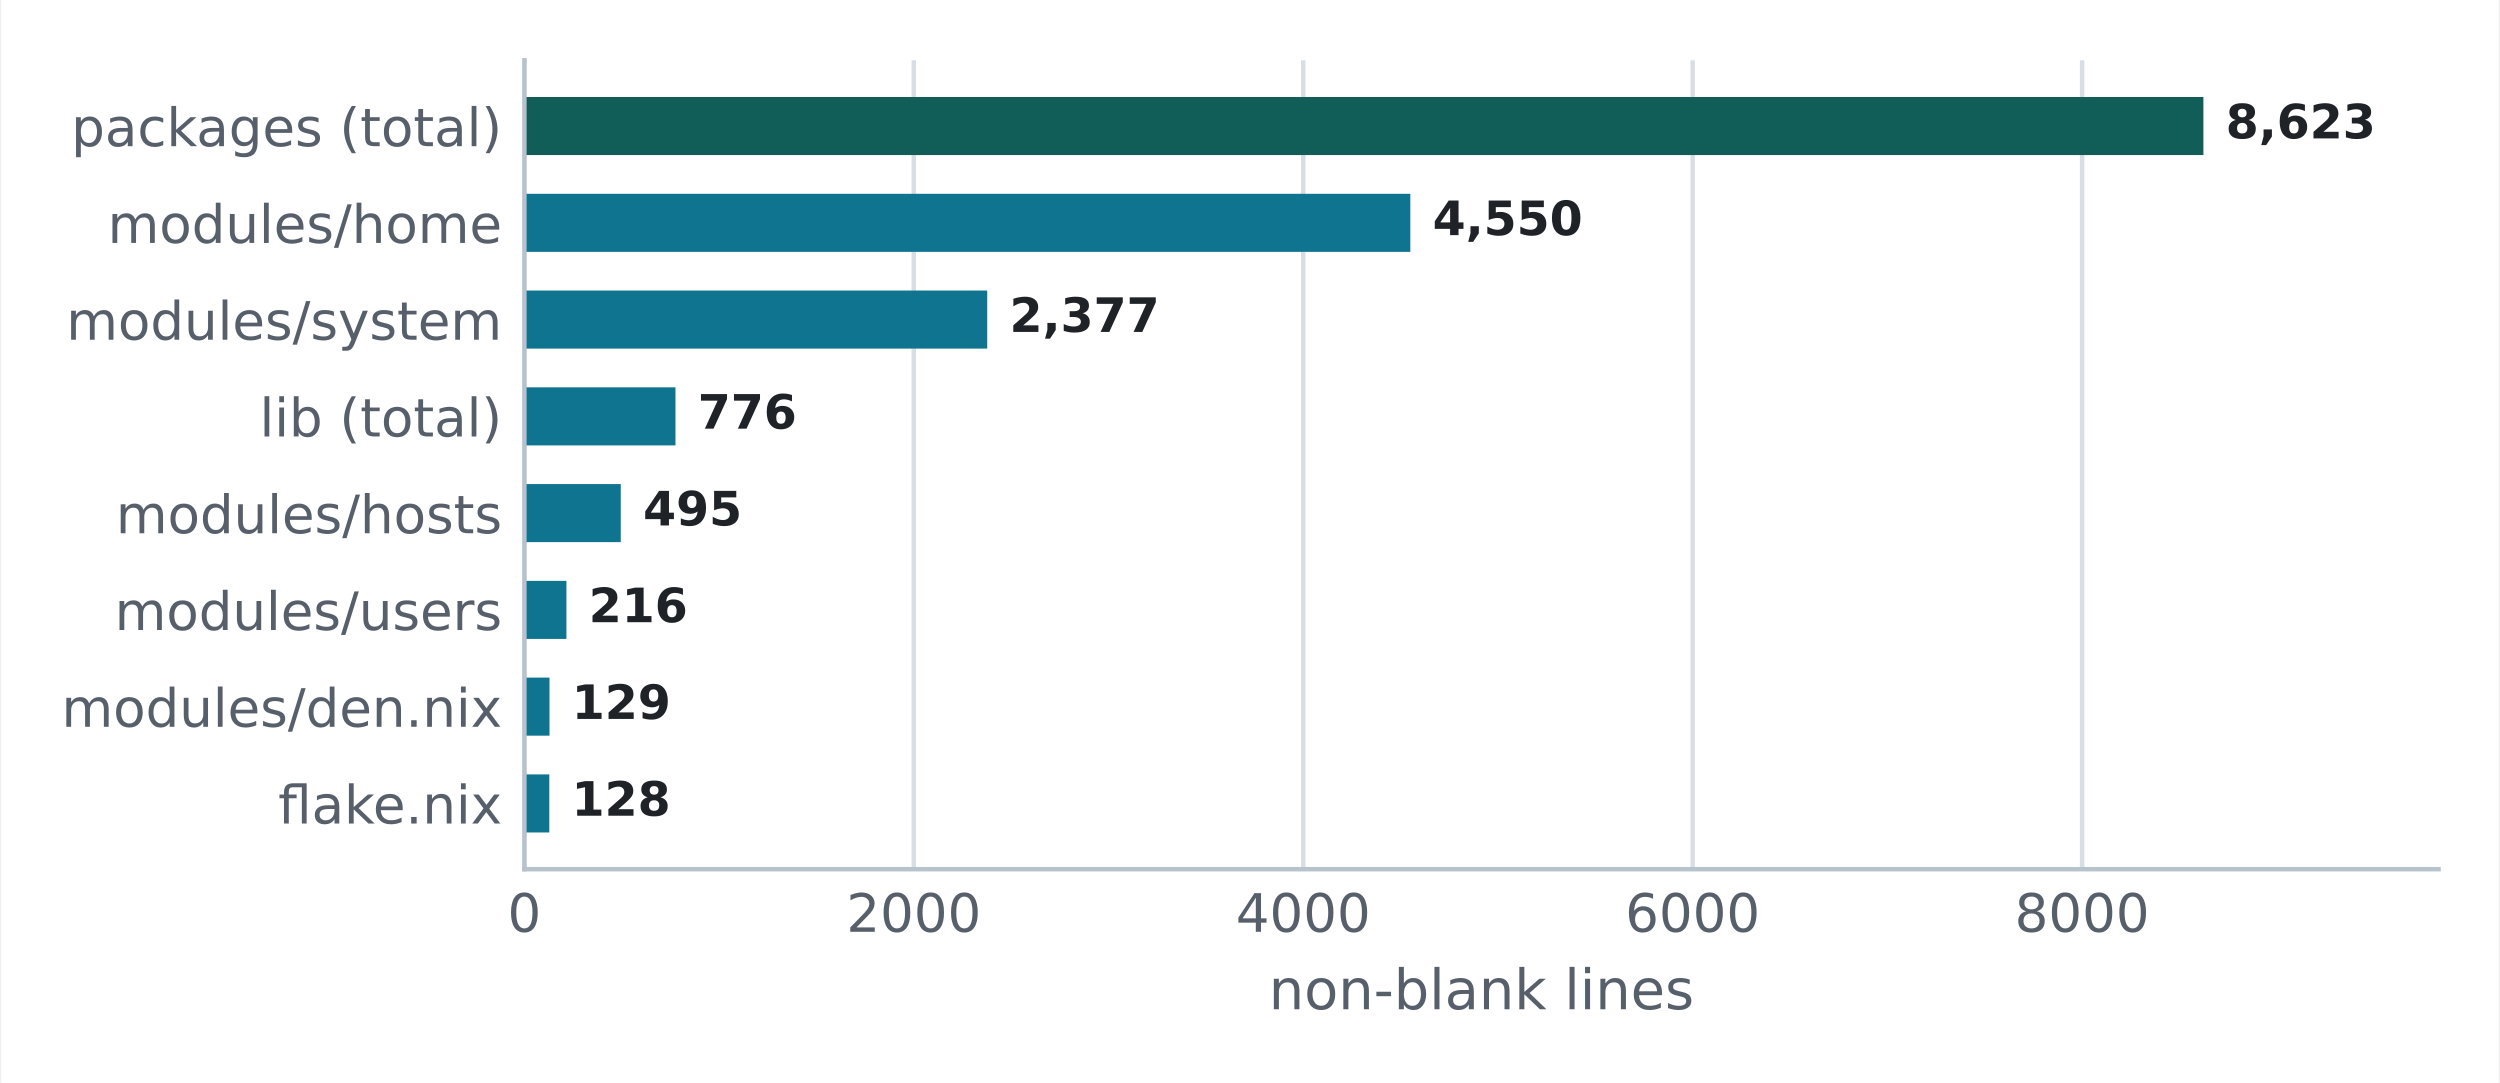
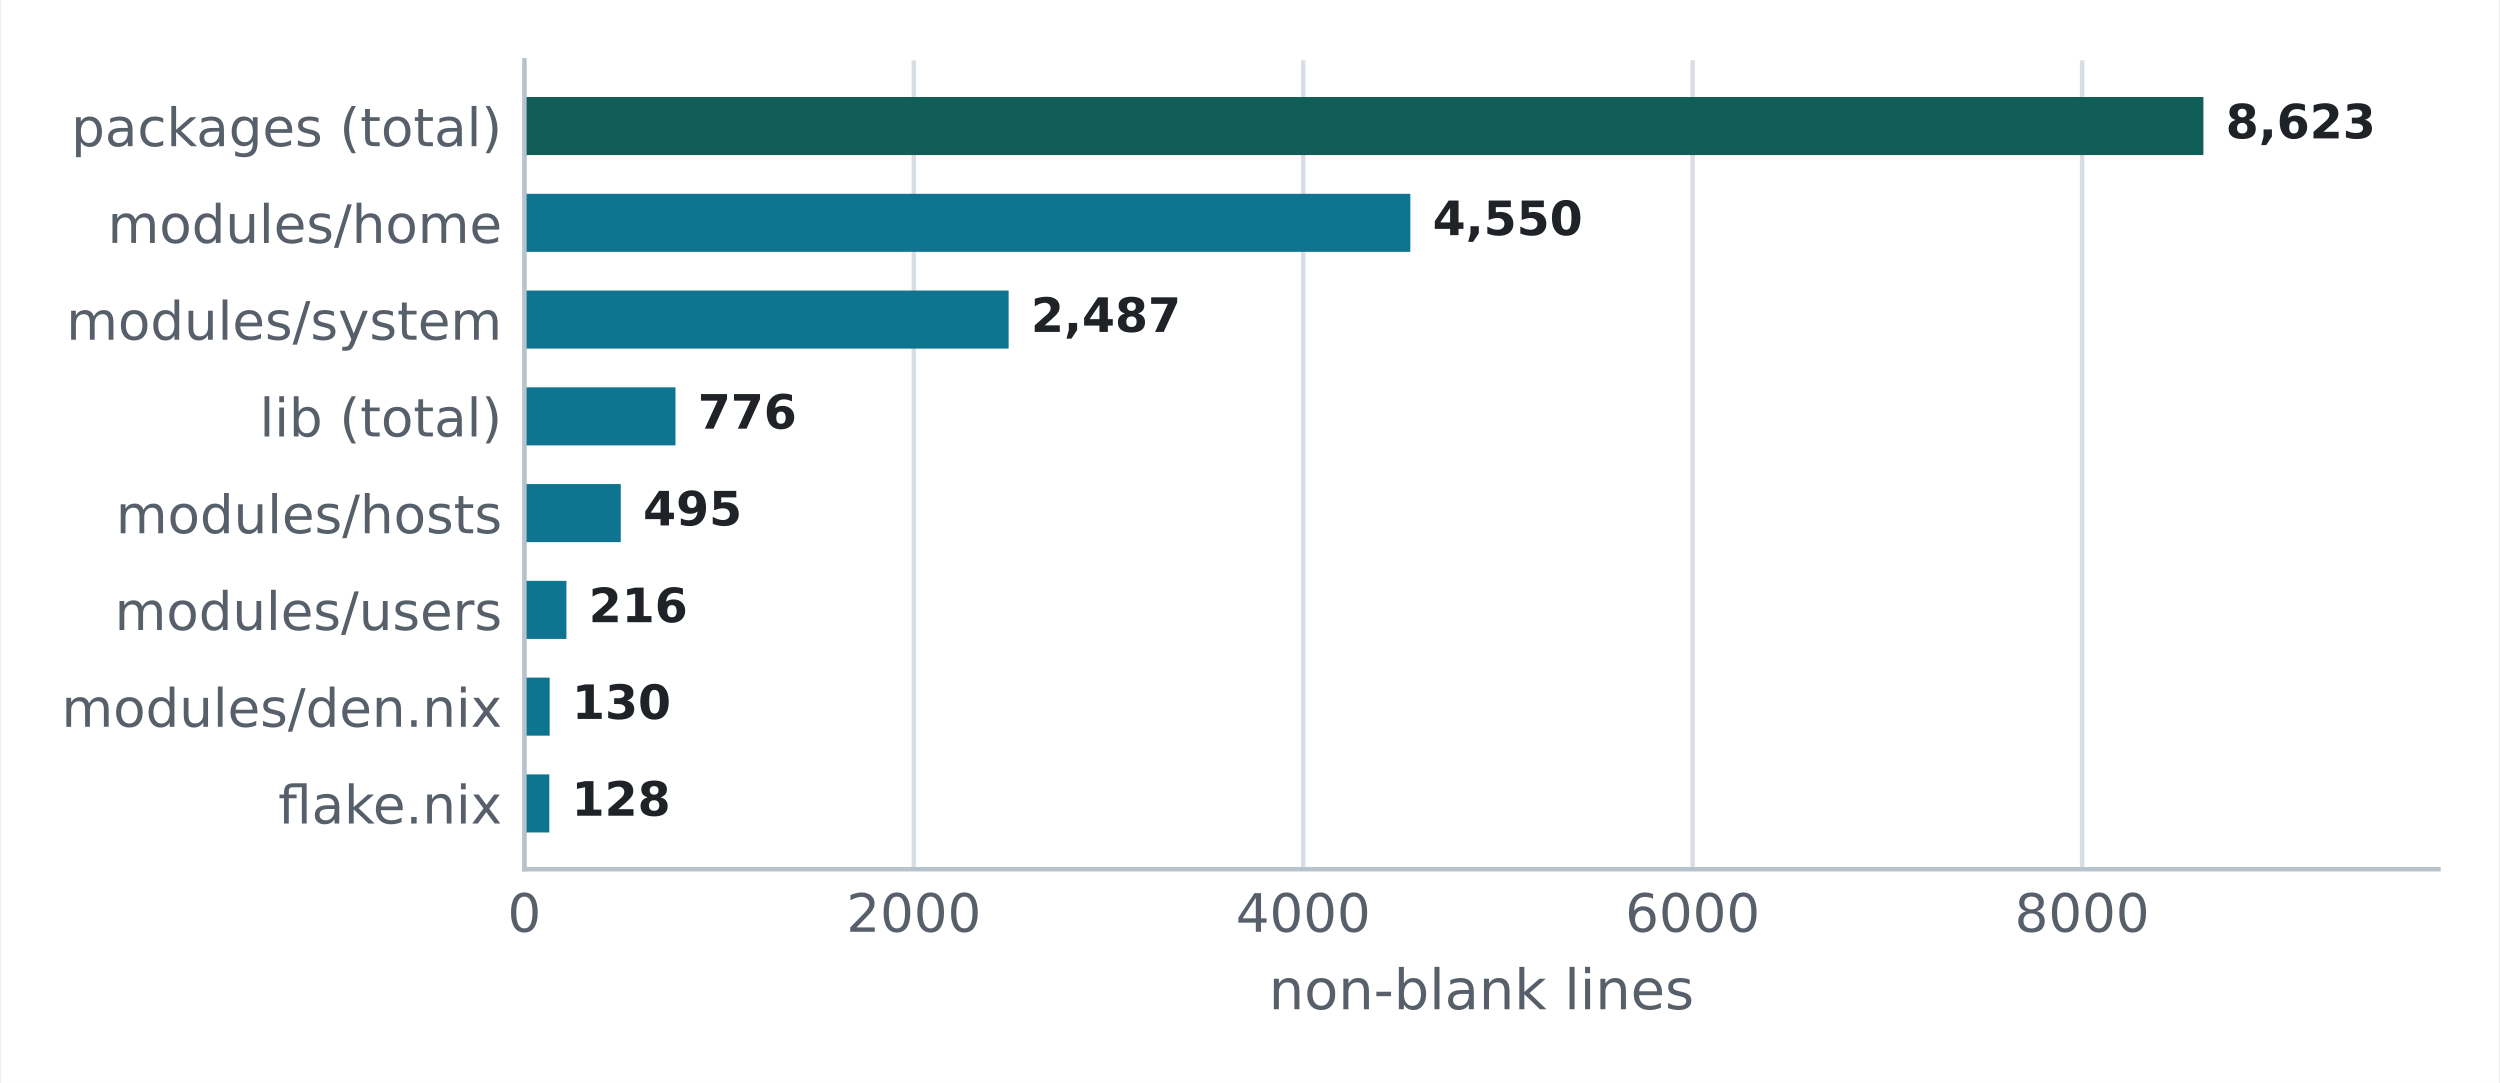
<svg xmlns="http://www.w3.org/2000/svg" xmlns:xlink="http://www.w3.org/1999/xlink" width="995" height="431" viewBox="0 0 447.591 194.078" version="1.1">
  <defs>
    <style type="text/css">*{stroke-linejoin: round; stroke-linecap: butt}</style>
  </defs>
  <g id="figure_1">
    <g id="patch_1">
      <path d="M 0 194.078  L 447.591 194.078  L 447.591 0  L 0 0  z " style="fill: #ffffff" />
    </g>
    <g id="axes_1">
      <g id="patch_2">
        <path d="M 93.751 155.778  L 436.791 155.778  L 436.791 10.8  L 93.751 10.8  z " style="fill: #ffffff" />
      </g>
      <g id="matplotlib.axis_1">
        <g id="xtick_1">
          <g id="line2d_1">
            <path d="M 93.751 155.778  L 93.751 10.8  " clip-path="url(#p4f550c6e6d)" style="fill: none; stroke: #d8dee4; stroke-width: 0.8; stroke-linecap: square" />
          </g>
          <g id="line2d_2" />
          <g id="text_1">
            <g style="fill: #57606a" transform="translate(90.72875 166.9954) scale(0.095 -0.095)">
              <defs>
                <path id="DejaVuSans-13" d="M 2034 4250  Q 1547 4250 1301 3770  Q 1056 3291 1056 2328  Q 1056 1369 1301 889  Q 1547 409 2034 409  Q 2525 409 2770 889  Q 3016 1369 3016 2328  Q 3016 3291 2770 3770  Q 2525 4250 2034 4250  z M 2034 4750  Q 2819 4750 3233 4129  Q 3647 3509 3647 2328  Q 3647 1150 3233 529  Q 2819 -91 2034 -91  Q 1250 -91 836 529  Q 422 1150 422 2328  Q 422 3509 836 4129  Q 1250 4750 2034 4750  z " transform="scale(0.015625)" />
              </defs>
              <use xlink:href="#DejaVuSans-13" />
            </g>
          </g>
        </g>
        <g id="xtick_2">
          <g id="line2d_3">
            <path d="M 163.544 155.778  L 163.544 10.8  " clip-path="url(#p4f550c6e6d)" style="fill: none; stroke: #d8dee4; stroke-width: 0.8; stroke-linecap: square" />
          </g>
          <g id="line2d_4" />
          <g id="text_2">
            <g style="fill: #57606a" transform="translate(151.4551 166.9954) scale(0.095 -0.095)">
              <defs>
                <path id="DejaVuSans-15" d="M 1228 531  L 3431 531  L 3431 0  L 469 0  L 469 531  Q 828 903 1448 1529  Q 2069 2156 2228 2338  Q 2531 2678 2651 2914  Q 2772 3150 2772 3378  Q 2772 3750 2511 3984  Q 2250 4219 1831 4219  Q 1534 4219 1204 4116  Q 875 4013 500 3803  L 500 4441  Q 881 4594 1212 4672  Q 1544 4750 1819 4750  Q 2544 4750 2975 4387  Q 3406 4025 3406 3419  Q 3406 3131 3298 2873  Q 3191 2616 2906 2266  Q 2828 2175 2409 1742  Q 1991 1309 1228 531  z " transform="scale(0.015625)" />
              </defs>
              <use xlink:href="#DejaVuSans-15" />
              <use xlink:href="#DejaVuSans-13" transform="translate(63.625 0)" />
              <use xlink:href="#DejaVuSans-13" transform="translate(127.25 0)" />
              <use xlink:href="#DejaVuSans-13" transform="translate(190.875 0)" />
            </g>
          </g>
        </g>
        <g id="xtick_3">
          <g id="line2d_5">
            <path d="M 233.337 155.778  L 233.337 10.8  " clip-path="url(#p4f550c6e6d)" style="fill: none; stroke: #d8dee4; stroke-width: 0.8; stroke-linecap: square" />
          </g>
          <g id="line2d_6" />
          <g id="text_3">
            <g style="fill: #57606a" transform="translate(221.2481 166.9954) scale(0.095 -0.095)">
              <defs>
                <path id="DejaVuSans-17" d="M 2419 4116  L 825 1625  L 2419 1625  L 2419 4116  z M 2253 4666  L 3047 4666  L 3047 1625  L 3713 1625  L 3713 1100  L 3047 1100  L 3047 0  L 2419 0  L 2419 1100  L 313 1100  L 313 1709  L 2253 4666  z " transform="scale(0.015625)" />
              </defs>
              <use xlink:href="#DejaVuSans-17" />
              <use xlink:href="#DejaVuSans-13" transform="translate(63.625 0)" />
              <use xlink:href="#DejaVuSans-13" transform="translate(127.25 0)" />
              <use xlink:href="#DejaVuSans-13" transform="translate(190.875 0)" />
            </g>
          </g>
        </g>
        <g id="xtick_4">
          <g id="line2d_7">
            <path d="M 303.13 155.778  L 303.13 10.8  " clip-path="url(#p4f550c6e6d)" style="fill: none; stroke: #d8dee4; stroke-width: 0.8; stroke-linecap: square" />
          </g>
          <g id="line2d_8" />
          <g id="text_4">
            <g style="fill: #57606a" transform="translate(291.041 166.9954) scale(0.095 -0.095)">
              <defs>
                <path id="DejaVuSans-19" d="M 2113 2584  Q 1688 2584 1439 2293  Q 1191 2003 1191 1497  Q 1191 994 1439 701  Q 1688 409 2113 409  Q 2538 409 2786 701  Q 3034 994 3034 1497  Q 3034 2003 2786 2293  Q 2538 2584 2113 2584  z M 3366 4563  L 3366 3988  Q 3128 4100 2886 4159  Q 2644 4219 2406 4219  Q 1781 4219 1451 3797  Q 1122 3375 1075 2522  Q 1259 2794 1537 2939  Q 1816 3084 2150 3084  Q 2853 3084 3261 2657  Q 3669 2231 3669 1497  Q 3669 778 3244 343  Q 2819 -91 2113 -91  Q 1303 -91 875 529  Q 447 1150 447 2328  Q 447 3434 972 4092  Q 1497 4750 2381 4750  Q 2619 4750 2861 4703  Q 3103 4656 3366 4563  z " transform="scale(0.015625)" />
              </defs>
              <use xlink:href="#DejaVuSans-19" />
              <use xlink:href="#DejaVuSans-13" transform="translate(63.625 0)" />
              <use xlink:href="#DejaVuSans-13" transform="translate(127.25 0)" />
              <use xlink:href="#DejaVuSans-13" transform="translate(190.875 0)" />
            </g>
          </g>
        </g>
        <g id="xtick_5">
          <g id="line2d_9">
            <path d="M 372.923 155.778  L 372.923 10.8  " clip-path="url(#p4f550c6e6d)" style="fill: none; stroke: #d8dee4; stroke-width: 0.8; stroke-linecap: square" />
          </g>
          <g id="line2d_10" />
          <g id="text_5">
            <g style="fill: #57606a" transform="translate(360.834 166.9954) scale(0.095 -0.095)">
              <defs>
                <path id="DejaVuSans-1b" d="M 2034 2216  Q 1584 2216 1326 1975  Q 1069 1734 1069 1313  Q 1069 891 1326 650  Q 1584 409 2034 409  Q 2484 409 2743 651  Q 3003 894 3003 1313  Q 3003 1734 2745 1975  Q 2488 2216 2034 2216  z M 1403 2484  Q 997 2584 770 2862  Q 544 3141 544 3541  Q 544 4100 942 4425  Q 1341 4750 2034 4750  Q 2731 4750 3128 4425  Q 3525 4100 3525 3541  Q 3525 3141 3298 2862  Q 3072 2584 2669 2484  Q 3125 2378 3379 2068  Q 3634 1759 3634 1313  Q 3634 634 3220 271  Q 2806 -91 2034 -91  Q 1263 -91 848 271  Q 434 634 434 1313  Q 434 1759 690 2068  Q 947 2378 1403 2484  z M 1172 3481  Q 1172 3119 1398 2916  Q 1625 2713 2034 2713  Q 2441 2713 2670 2916  Q 2900 3119 2900 3481  Q 2900 3844 2670 4047  Q 2441 4250 2034 4250  Q 1625 4250 1398 4047  Q 1172 3844 1172 3481  z " transform="scale(0.015625)" />
              </defs>
              <use xlink:href="#DejaVuSans-1b" />
              <use xlink:href="#DejaVuSans-13" transform="translate(63.625 0)" />
              <use xlink:href="#DejaVuSans-13" transform="translate(127.25 0)" />
              <use xlink:href="#DejaVuSans-13" transform="translate(190.875 0)" />
            </g>
          </g>
        </g>
        <g id="text_6">
          <g style="fill: #57606a" transform="translate(227.1616 180.8761) scale(0.1 -0.1)">
            <defs>
              <path id="DejaVuSans-51" d="M 3513 2113  L 3513 0  L 2938 0  L 2938 2094  Q 2938 2591 2744 2837  Q 2550 3084 2163 3084  Q 1697 3084 1428 2787  Q 1159 2491 1159 1978  L 1159 0  L 581 0  L 581 3500  L 1159 3500  L 1159 2956  Q 1366 3272 1645 3428  Q 1925 3584 2291 3584  Q 2894 3584 3203 3211  Q 3513 2838 3513 2113  z " transform="scale(0.015625)" />
              <path id="DejaVuSans-52" d="M 1959 3097  Q 1497 3097 1228 2736  Q 959 2375 959 1747  Q 959 1119 1226 758  Q 1494 397 1959 397  Q 2419 397 2687 759  Q 2956 1122 2956 1747  Q 2956 2369 2687 2733  Q 2419 3097 1959 3097  z M 1959 3584  Q 2709 3584 3137 3096  Q 3566 2609 3566 1747  Q 3566 888 3137 398  Q 2709 -91 1959 -91  Q 1206 -91 779 398  Q 353 888 353 1747  Q 353 2609 779 3096  Q 1206 3584 1959 3584  z " transform="scale(0.015625)" />
              <path id="DejaVuSans-10" d="M 313 2009  L 1997 2009  L 1997 1497  L 313 1497  L 313 2009  z " transform="scale(0.015625)" />
              <path id="DejaVuSans-45" d="M 3116 1747  Q 3116 2381 2855 2742  Q 2594 3103 2138 3103  Q 1681 3103 1420 2742  Q 1159 2381 1159 1747  Q 1159 1113 1420 752  Q 1681 391 2138 391  Q 2594 391 2855 752  Q 3116 1113 3116 1747  z M 1159 2969  Q 1341 3281 1617 3432  Q 1894 3584 2278 3584  Q 2916 3584 3314 3078  Q 3713 2572 3713 1747  Q 3713 922 3314 415  Q 2916 -91 2278 -91  Q 1894 -91 1617 61  Q 1341 213 1159 525  L 1159 0  L 581 0  L 581 4863  L 1159 4863  L 1159 2969  z " transform="scale(0.015625)" />
              <path id="DejaVuSans-4f" d="M 603 4863  L 1178 4863  L 1178 0  L 603 0  L 603 4863  z " transform="scale(0.015625)" />
              <path id="DejaVuSans-44" d="M 2194 1759  Q 1497 1759 1228 1600  Q 959 1441 959 1056  Q 959 750 1161 570  Q 1363 391 1709 391  Q 2188 391 2477 730  Q 2766 1069 2766 1631  L 2766 1759  L 2194 1759  z M 3341 1997  L 3341 0  L 2766 0  L 2766 531  Q 2569 213 2275 61  Q 1981 -91 1556 -91  Q 1019 -91 701 211  Q 384 513 384 1019  Q 384 1609 779 1909  Q 1175 2209 1959 2209  L 2766 2209  L 2766 2266  Q 2766 2663 2505 2880  Q 2244 3097 1772 3097  Q 1472 3097 1187 3025  Q 903 2953 641 2809  L 641 3341  Q 956 3463 1253 3523  Q 1550 3584 1831 3584  Q 2591 3584 2966 3190  Q 3341 2797 3341 1997  z " transform="scale(0.015625)" />
              <path id="DejaVuSans-4e" d="M 581 4863  L 1159 4863  L 1159 1991  L 2875 3500  L 3609 3500  L 1753 1863  L 3688 0  L 2938 0  L 1159 1709  L 1159 0  L 581 0  L 581 4863  z " transform="scale(0.015625)" />
              <path id="DejaVuSans-3" transform="scale(0.015625)" />
              <path id="DejaVuSans-4c" d="M 603 3500  L 1178 3500  L 1178 0  L 603 0  L 603 3500  z M 603 4863  L 1178 4863  L 1178 4134  L 603 4134  L 603 4863  z " transform="scale(0.015625)" />
              <path id="DejaVuSans-48" d="M 3597 1894  L 3597 1613  L 953 1613  Q 991 1019 1311 708  Q 1631 397 2203 397  Q 2534 397 2845 478  Q 3156 559 3463 722  L 3463 178  Q 3153 47 2828 -22  Q 2503 -91 2169 -91  Q 1331 -91 842 396  Q 353 884 353 1716  Q 353 2575 817 3079  Q 1281 3584 2069 3584  Q 2775 3584 3186 3129  Q 3597 2675 3597 1894  z M 3022 2063  Q 3016 2534 2758 2815  Q 2500 3097 2075 3097  Q 1594 3097 1305 2825  Q 1016 2553 972 2059  L 3022 2063  z " transform="scale(0.015625)" />
              <path id="DejaVuSans-56" d="M 2834 3397  L 2834 2853  Q 2591 2978 2328 3040  Q 2066 3103 1784 3103  Q 1356 3103 1142 2972  Q 928 2841 928 2578  Q 928 2378 1081 2264  Q 1234 2150 1697 2047  L 1894 2003  Q 2506 1872 2764 1633  Q 3022 1394 3022 966  Q 3022 478 2636 193  Q 2250 -91 1575 -91  Q 1294 -91 989 -36  Q 684 19 347 128  L 347 722  Q 666 556 975 473  Q 1284 391 1588 391  Q 1994 391 2212 530  Q 2431 669 2431 922  Q 2431 1156 2273 1281  Q 2116 1406 1581 1522  L 1381 1569  Q 847 1681 609 1914  Q 372 2147 372 2553  Q 372 3047 722 3315  Q 1072 3584 1716 3584  Q 2034 3584 2315 3537  Q 2597 3491 2834 3397  z " transform="scale(0.015625)" />
            </defs>
            <use xlink:href="#DejaVuSans-51" />
            <use xlink:href="#DejaVuSans-52" transform="translate(63.375 0)" />
            <use xlink:href="#DejaVuSans-51" transform="translate(124.5625 0)" />
            <use xlink:href="#DejaVuSans-10" transform="translate(187.9375 0)" />
            <use xlink:href="#DejaVuSans-45" transform="translate(224.0156 0)" />
            <use xlink:href="#DejaVuSans-4f" transform="translate(287.5 0)" />
            <use xlink:href="#DejaVuSans-44" transform="translate(315.2812 0)" />
            <use xlink:href="#DejaVuSans-51" transform="translate(376.5625 0)" />
            <use xlink:href="#DejaVuSans-4e" transform="translate(439.9375 0)" />
            <use xlink:href="#DejaVuSans-3" transform="translate(497.8438 0)" />
            <use xlink:href="#DejaVuSans-4f" transform="translate(529.625 0)" />
            <use xlink:href="#DejaVuSans-4c" transform="translate(557.4062 0)" />
            <use xlink:href="#DejaVuSans-51" transform="translate(585.1875 0)" />
            <use xlink:href="#DejaVuSans-48" transform="translate(648.5625 0)" />
            <use xlink:href="#DejaVuSans-56" transform="translate(710.0938 0)" />
          </g>
        </g>
      </g>
      <g id="matplotlib.axis_2">
        <g id="ytick_1">
          <g id="line2d_11" />
          <g id="text_7">
            <g style="fill: #57606a" transform="translate(49.6357 147.5945) scale(0.095 -0.095)">
              <defs>
                <path id="DejaVuSans-13b0" d="M 1831 4863  L 3431 4863  L 3431 0  L 2853 0  L 2853 4384  L 1825 4384  Q 1516 4384 1395 4259  Q 1275 4134 1275 3809  L 1275 3500  L 2222 3500  L 2222 3053  L 1275 3053  L 1275 0  L 697 0  L 697 3053  L 147 3053  L 147 3500  L 697 3500  L 697 3744  Q 697 4328 969 4595  Q 1241 4863 1831 4863  z " transform="scale(0.015625)" />
                <path id="DejaVuSans-11" d="M 684 794  L 1344 794  L 1344 0  L 684 0  L 684 794  z " transform="scale(0.015625)" />
                <path id="DejaVuSans-5b" d="M 3513 3500  L 2247 1797  L 3578 0  L 2900 0  L 1881 1375  L 863 0  L 184 0  L 1544 1831  L 300 3500  L 978 3500  L 1906 2253  L 2834 3500  L 3513 3500  z " transform="scale(0.015625)" />
              </defs>
              <use xlink:href="#DejaVuSans-13b0" />
              <use xlink:href="#DejaVuSans-44" transform="translate(62.98438 0)" />
              <use xlink:href="#DejaVuSans-4e" transform="translate(124.2656 0)" />
              <use xlink:href="#DejaVuSans-48" transform="translate(178.6094 0)" />
              <use xlink:href="#DejaVuSans-11" transform="translate(240.1406 0)" />
              <use xlink:href="#DejaVuSans-51" transform="translate(271.9219 0)" />
              <use xlink:href="#DejaVuSans-4c" transform="translate(335.2969 0)" />
              <use xlink:href="#DejaVuSans-5b" transform="translate(363.0781 0)" />
            </g>
          </g>
        </g>
        <g id="ytick_2">
          <g id="line2d_12" />
          <g id="text_8">
            <g style="fill: #57606a" transform="translate(10.8 130.2526) scale(0.095 -0.095)">
              <defs>
                <path id="DejaVuSans-50" d="M 3328 2828  Q 3544 3216 3844 3400  Q 4144 3584 4550 3584  Q 5097 3584 5394 3201  Q 5691 2819 5691 2113  L 5691 0  L 5113 0  L 5113 2094  Q 5113 2597 4934 2840  Q 4756 3084 4391 3084  Q 3944 3084 3684 2787  Q 3425 2491 3425 1978  L 3425 0  L 2847 0  L 2847 2094  Q 2847 2600 2669 2842  Q 2491 3084 2119 3084  Q 1678 3084 1418 2786  Q 1159 2488 1159 1978  L 1159 0  L 581 0  L 581 3500  L 1159 3500  L 1159 2956  Q 1356 3278 1631 3431  Q 1906 3584 2284 3584  Q 2666 3584 2933 3390  Q 3200 3197 3328 2828  z " transform="scale(0.015625)" />
                <path id="DejaVuSans-47" d="M 2906 2969  L 2906 4863  L 3481 4863  L 3481 0  L 2906 0  L 2906 525  Q 2725 213 2448 61  Q 2172 -91 1784 -91  Q 1150 -91 751 415  Q 353 922 353 1747  Q 353 2572 751 3078  Q 1150 3584 1784 3584  Q 2172 3584 2448 3432  Q 2725 3281 2906 2969  z M 947 1747  Q 947 1113 1208 752  Q 1469 391 1925 391  Q 2381 391 2643 752  Q 2906 1113 2906 1747  Q 2906 2381 2643 2742  Q 2381 3103 1925 3103  Q 1469 3103 1208 2742  Q 947 2381 947 1747  z " transform="scale(0.015625)" />
                <path id="DejaVuSans-58" d="M 544 1381  L 544 3500  L 1119 3500  L 1119 1403  Q 1119 906 1312 657  Q 1506 409 1894 409  Q 2359 409 2629 706  Q 2900 1003 2900 1516  L 2900 3500  L 3475 3500  L 3475 0  L 2900 0  L 2900 538  Q 2691 219 2414 64  Q 2138 -91 1772 -91  Q 1169 -91 856 284  Q 544 659 544 1381  z M 1991 3584  L 1991 3584  z " transform="scale(0.015625)" />
                <path id="DejaVuSans-12" d="M 1625 4666  L 2156 4666  L 531 -594  L 0 -594  L 1625 4666  z " transform="scale(0.015625)" />
              </defs>
              <use xlink:href="#DejaVuSans-50" />
              <use xlink:href="#DejaVuSans-52" transform="translate(97.40625 0)" />
              <use xlink:href="#DejaVuSans-47" transform="translate(158.5938 0)" />
              <use xlink:href="#DejaVuSans-58" transform="translate(222.0781 0)" />
              <use xlink:href="#DejaVuSans-4f" transform="translate(285.4531 0)" />
              <use xlink:href="#DejaVuSans-48" transform="translate(313.2344 0)" />
              <use xlink:href="#DejaVuSans-56" transform="translate(374.7656 0)" />
              <use xlink:href="#DejaVuSans-12" transform="translate(426.8594 0)" />
              <use xlink:href="#DejaVuSans-47" transform="translate(460.5469 0)" />
              <use xlink:href="#DejaVuSans-48" transform="translate(524.0312 0)" />
              <use xlink:href="#DejaVuSans-51" transform="translate(585.5625 0)" />
              <use xlink:href="#DejaVuSans-11" transform="translate(648.9375 0)" />
              <use xlink:href="#DejaVuSans-51" transform="translate(680.7188 0)" />
              <use xlink:href="#DejaVuSans-4c" transform="translate(744.0938 0)" />
              <use xlink:href="#DejaVuSans-5b" transform="translate(771.875 0)" />
            </g>
          </g>
        </g>
        <g id="ytick_3">
          <g id="line2d_13" />
          <g id="text_9">
            <g style="fill: #57606a" transform="translate(20.32969 112.9108) scale(0.095 -0.095)">
              <defs>
                <path id="DejaVuSans-55" d="M 2631 2963  Q 2534 3019 2420 3045  Q 2306 3072 2169 3072  Q 1681 3072 1420 2755  Q 1159 2438 1159 1844  L 1159 0  L 581 0  L 581 3500  L 1159 3500  L 1159 2956  Q 1341 3275 1631 3429  Q 1922 3584 2338 3584  Q 2397 3584 2469 3576  Q 2541 3569 2628 3553  L 2631 2963  z " transform="scale(0.015625)" />
              </defs>
              <use xlink:href="#DejaVuSans-50" />
              <use xlink:href="#DejaVuSans-52" transform="translate(97.40625 0)" />
              <use xlink:href="#DejaVuSans-47" transform="translate(158.5938 0)" />
              <use xlink:href="#DejaVuSans-58" transform="translate(222.0781 0)" />
              <use xlink:href="#DejaVuSans-4f" transform="translate(285.4531 0)" />
              <use xlink:href="#DejaVuSans-48" transform="translate(313.2344 0)" />
              <use xlink:href="#DejaVuSans-56" transform="translate(374.7656 0)" />
              <use xlink:href="#DejaVuSans-12" transform="translate(426.8594 0)" />
              <use xlink:href="#DejaVuSans-58" transform="translate(460.5469 0)" />
              <use xlink:href="#DejaVuSans-56" transform="translate(523.9219 0)" />
              <use xlink:href="#DejaVuSans-48" transform="translate(576.0156 0)" />
              <use xlink:href="#DejaVuSans-55" transform="translate(637.5469 0)" />
              <use xlink:href="#DejaVuSans-56" transform="translate(678.6562 0)" />
            </g>
          </g>
        </g>
        <g id="ytick_4">
          <g id="line2d_14" />
          <g id="text_10">
            <g style="fill: #57606a" transform="translate(20.54344 95.569) scale(0.095 -0.095)">
              <defs>
                <path id="DejaVuSans-4b" d="M 3513 2113  L 3513 0  L 2938 0  L 2938 2094  Q 2938 2591 2744 2837  Q 2550 3084 2163 3084  Q 1697 3084 1428 2787  Q 1159 2491 1159 1978  L 1159 0  L 581 0  L 581 4863  L 1159 4863  L 1159 2956  Q 1366 3272 1645 3428  Q 1925 3584 2291 3584  Q 2894 3584 3203 3211  Q 3513 2838 3513 2113  z " transform="scale(0.015625)" />
                <path id="DejaVuSans-57" d="M 1172 4494  L 1172 3500  L 2356 3500  L 2356 3053  L 1172 3053  L 1172 1153  Q 1172 725 1289 603  Q 1406 481 1766 481  L 2356 481  L 2356 0  L 1766 0  Q 1100 0 847 248  Q 594 497 594 1153  L 594 3053  L 172 3053  L 172 3500  L 594 3500  L 594 4494  L 1172 4494  z " transform="scale(0.015625)" />
              </defs>
              <use xlink:href="#DejaVuSans-50" />
              <use xlink:href="#DejaVuSans-52" transform="translate(97.40625 0)" />
              <use xlink:href="#DejaVuSans-47" transform="translate(158.5938 0)" />
              <use xlink:href="#DejaVuSans-58" transform="translate(222.0781 0)" />
              <use xlink:href="#DejaVuSans-4f" transform="translate(285.4531 0)" />
              <use xlink:href="#DejaVuSans-48" transform="translate(313.2344 0)" />
              <use xlink:href="#DejaVuSans-56" transform="translate(374.7656 0)" />
              <use xlink:href="#DejaVuSans-12" transform="translate(426.8594 0)" />
              <use xlink:href="#DejaVuSans-4b" transform="translate(460.5469 0)" />
              <use xlink:href="#DejaVuSans-52" transform="translate(523.9219 0)" />
              <use xlink:href="#DejaVuSans-56" transform="translate(585.1094 0)" />
              <use xlink:href="#DejaVuSans-57" transform="translate(637.2031 0)" />
              <use xlink:href="#DejaVuSans-56" transform="translate(676.4062 0)" />
            </g>
          </g>
        </g>
        <g id="ytick_5">
          <g id="line2d_15" />
          <g id="text_11">
            <g style="fill: #57606a" transform="translate(46.28695 78.22717) scale(0.095 -0.095)">
              <defs>
                <path id="DejaVuSans-b" d="M 1984 4856  Q 1566 4138 1362 3434  Q 1159 2731 1159 2009  Q 1159 1288 1364 580  Q 1569 -128 1984 -844  L 1484 -844  Q 1016 -109 783 600  Q 550 1309 550 2009  Q 550 2706 781 3412  Q 1013 4119 1484 4856  L 1984 4856  z " transform="scale(0.015625)" />
                <path id="DejaVuSans-c" d="M 513 4856  L 1013 4856  Q 1481 4119 1714 3412  Q 1947 2706 1947 2009  Q 1947 1309 1714 600  Q 1481 -109 1013 -844  L 513 -844  Q 928 -128 1133 580  Q 1338 1288 1338 2009  Q 1338 2731 1133 3434  Q 928 4138 513 4856  z " transform="scale(0.015625)" />
              </defs>
              <use xlink:href="#DejaVuSans-4f" />
              <use xlink:href="#DejaVuSans-4c" transform="translate(27.78125 0)" />
              <use xlink:href="#DejaVuSans-45" transform="translate(55.5625 0)" />
              <use xlink:href="#DejaVuSans-3" transform="translate(119.0469 0)" />
              <use xlink:href="#DejaVuSans-b" transform="translate(150.8281 0)" />
              <use xlink:href="#DejaVuSans-57" transform="translate(189.8438 0)" />
              <use xlink:href="#DejaVuSans-52" transform="translate(229.0469 0)" />
              <use xlink:href="#DejaVuSans-57" transform="translate(290.2344 0)" />
              <use xlink:href="#DejaVuSans-44" transform="translate(329.4375 0)" />
              <use xlink:href="#DejaVuSans-4f" transform="translate(390.7188 0)" />
              <use xlink:href="#DejaVuSans-c" transform="translate(418.5 0)" />
            </g>
          </g>
        </g>
        <g id="ytick_6">
          <g id="line2d_16" />
          <g id="text_12">
            <g style="fill: #57606a" transform="translate(11.655 60.88535) scale(0.095 -0.095)">
              <defs>
                <path id="DejaVuSans-5c" d="M 2059 -325  Q 1816 -950 1584 -1140  Q 1353 -1331 966 -1331  L 506 -1331  L 506 -850  L 844 -850  Q 1081 -850 1212 -737  Q 1344 -625 1503 -206  L 1606 56  L 191 3500  L 800 3500  L 1894 763  L 2988 3500  L 3597 3500  L 2059 -325  z " transform="scale(0.015625)" />
              </defs>
              <use xlink:href="#DejaVuSans-50" />
              <use xlink:href="#DejaVuSans-52" transform="translate(97.40625 0)" />
              <use xlink:href="#DejaVuSans-47" transform="translate(158.5938 0)" />
              <use xlink:href="#DejaVuSans-58" transform="translate(222.0781 0)" />
              <use xlink:href="#DejaVuSans-4f" transform="translate(285.4531 0)" />
              <use xlink:href="#DejaVuSans-48" transform="translate(313.2344 0)" />
              <use xlink:href="#DejaVuSans-56" transform="translate(374.7656 0)" />
              <use xlink:href="#DejaVuSans-12" transform="translate(426.8594 0)" />
              <use xlink:href="#DejaVuSans-56" transform="translate(460.5469 0)" />
              <use xlink:href="#DejaVuSans-5c" transform="translate(512.6406 0)" />
              <use xlink:href="#DejaVuSans-56" transform="translate(571.8281 0)" />
              <use xlink:href="#DejaVuSans-57" transform="translate(623.9219 0)" />
              <use xlink:href="#DejaVuSans-48" transform="translate(663.125 0)" />
              <use xlink:href="#DejaVuSans-50" transform="translate(724.6562 0)" />
            </g>
          </g>
        </g>
        <g id="ytick_7">
          <g id="line2d_17" />
          <g id="text_13">
            <g style="fill: #57606a" transform="translate(19.06648 43.54352) scale(0.095 -0.095)">
              <use xlink:href="#DejaVuSans-50" />
              <use xlink:href="#DejaVuSans-52" transform="translate(97.40625 0)" />
              <use xlink:href="#DejaVuSans-47" transform="translate(158.5938 0)" />
              <use xlink:href="#DejaVuSans-58" transform="translate(222.0781 0)" />
              <use xlink:href="#DejaVuSans-4f" transform="translate(285.4531 0)" />
              <use xlink:href="#DejaVuSans-48" transform="translate(313.2344 0)" />
              <use xlink:href="#DejaVuSans-56" transform="translate(374.7656 0)" />
              <use xlink:href="#DejaVuSans-12" transform="translate(426.8594 0)" />
              <use xlink:href="#DejaVuSans-4b" transform="translate(460.5469 0)" />
              <use xlink:href="#DejaVuSans-52" transform="translate(523.9219 0)" />
              <use xlink:href="#DejaVuSans-50" transform="translate(585.1094 0)" />
              <use xlink:href="#DejaVuSans-48" transform="translate(682.5156 0)" />
            </g>
          </g>
        </g>
        <g id="ytick_8">
          <g id="line2d_18" />
          <g id="text_14">
            <g style="fill: #57606a" transform="translate(12.5382 26.2017) scale(0.095 -0.095)">
              <defs>
                <path id="DejaVuSans-53" d="M 1159 525  L 1159 -1331  L 581 -1331  L 581 3500  L 1159 3500  L 1159 2969  Q 1341 3281 1617 3432  Q 1894 3584 2278 3584  Q 2916 3584 3314 3078  Q 3713 2572 3713 1747  Q 3713 922 3314 415  Q 2916 -91 2278 -91  Q 1894 -91 1617 61  Q 1341 213 1159 525  z M 3116 1747  Q 3116 2381 2855 2742  Q 2594 3103 2138 3103  Q 1681 3103 1420 2742  Q 1159 2381 1159 1747  Q 1159 1113 1420 752  Q 1681 391 2138 391  Q 2594 391 2855 752  Q 3116 1113 3116 1747  z " transform="scale(0.015625)" />
                <path id="DejaVuSans-46" d="M 3122 3366  L 3122 2828  Q 2878 2963 2633 3030  Q 2388 3097 2138 3097  Q 1578 3097 1268 2742  Q 959 2388 959 1747  Q 959 1106 1268 751  Q 1578 397 2138 397  Q 2388 397 2633 464  Q 2878 531 3122 666  L 3122 134  Q 2881 22 2623 -34  Q 2366 -91 2075 -91  Q 1284 -91 818 406  Q 353 903 353 1747  Q 353 2603 823 3093  Q 1294 3584 2113 3584  Q 2378 3584 2631 3529  Q 2884 3475 3122 3366  z " transform="scale(0.015625)" />
                <path id="DejaVuSans-4a" d="M 2906 1791  Q 2906 2416 2648 2759  Q 2391 3103 1925 3103  Q 1463 3103 1205 2759  Q 947 2416 947 1791  Q 947 1169 1205 825  Q 1463 481 1925 481  Q 2391 481 2648 825  Q 2906 1169 2906 1791  z M 3481 434  Q 3481 -459 3084 -895  Q 2688 -1331 1869 -1331  Q 1566 -1331 1297 -1286  Q 1028 -1241 775 -1147  L 775 -588  Q 1028 -725 1275 -790  Q 1522 -856 1778 -856  Q 2344 -856 2625 -561  Q 2906 -266 2906 331  L 2906 616  Q 2728 306 2450 153  Q 2172 0 1784 0  Q 1141 0 747 490  Q 353 981 353 1791  Q 353 2603 747 3093  Q 1141 3584 1784 3584  Q 2172 3584 2450 3431  Q 2728 3278 2906 2969  L 2906 3500  L 3481 3500  L 3481 434  z " transform="scale(0.015625)" />
              </defs>
              <use xlink:href="#DejaVuSans-53" />
              <use xlink:href="#DejaVuSans-44" transform="translate(63.48438 0)" />
              <use xlink:href="#DejaVuSans-46" transform="translate(124.7656 0)" />
              <use xlink:href="#DejaVuSans-4e" transform="translate(179.75 0)" />
              <use xlink:href="#DejaVuSans-44" transform="translate(235.9062 0)" />
              <use xlink:href="#DejaVuSans-4a" transform="translate(297.1875 0)" />
              <use xlink:href="#DejaVuSans-48" transform="translate(360.6719 0)" />
              <use xlink:href="#DejaVuSans-56" transform="translate(422.2031 0)" />
              <use xlink:href="#DejaVuSans-3" transform="translate(474.2969 0)" />
              <use xlink:href="#DejaVuSans-b" transform="translate(506.0781 0)" />
              <use xlink:href="#DejaVuSans-57" transform="translate(545.0938 0)" />
              <use xlink:href="#DejaVuSans-52" transform="translate(584.2969 0)" />
              <use xlink:href="#DejaVuSans-57" transform="translate(645.4844 0)" />
              <use xlink:href="#DejaVuSans-44" transform="translate(684.6875 0)" />
              <use xlink:href="#DejaVuSans-4f" transform="translate(745.9688 0)" />
              <use xlink:href="#DejaVuSans-c" transform="translate(773.75 0)" />
            </g>
          </g>
        </g>
      </g>
      <g id="patch_3">
        <path d="M 93.751 149.188  L 98.218 149.188  L 98.218 138.783  L 93.751 138.783  z " clip-path="url(#p4f550c6e6d)" style="fill: #0e7490" />
      </g>
      <g id="patch_4">
-         <path d="M 93.751 131.846  L 98.253 131.846  L 98.253 121.441  L 93.751 121.441  z " clip-path="url(#p4f550c6e6d)" style="fill: #0e7490" />
+         <path d="M 93.751 131.846  L 98.287 131.846  L 98.287 121.441  L 93.751 121.441  z " clip-path="url(#p4f550c6e6d)" style="fill: #0e7490" />
      </g>
      <g id="patch_5">
        <path d="M 93.751 114.504  L 101.289 114.504  L 101.289 104.099  L 93.751 104.099  z " clip-path="url(#p4f550c6e6d)" style="fill: #0e7490" />
      </g>
      <g id="patch_6">
        <path d="M 93.751 97.162  L 111.025 97.162  L 111.025 86.757  L 93.751 86.757  z " clip-path="url(#p4f550c6e6d)" style="fill: #0e7490" />
      </g>
      <g id="patch_7">
        <path d="M 93.751 79.82  L 120.831 79.82  L 120.831 69.415  L 93.751 69.415  z " clip-path="url(#p4f550c6e6d)" style="fill: #0e7490" />
      </g>
      <g id="patch_8">
-         <path d="M 93.751 62.479  L 176.7 62.479  L 176.7 52.074  L 93.751 52.074  z " clip-path="url(#p4f550c6e6d)" style="fill: #0e7490" />
+         <path d="M 93.751 62.479  L 180.538 62.479  L 180.538 52.074  L 93.751 52.074  z " clip-path="url(#p4f550c6e6d)" style="fill: #0e7490" />
      </g>
      <g id="patch_9">
        <path d="M 93.751 45.137  L 252.53 45.137  L 252.53 34.732  L 93.751 34.732  z " clip-path="url(#p4f550c6e6d)" style="fill: #0e7490" />
      </g>
      <g id="patch_10">
        <path d="M 93.751 27.795  L 394.663 27.795  L 394.663 17.39  L 93.751 17.39  z " clip-path="url(#p4f550c6e6d)" style="fill: #115e59" />
      </g>
      <g id="patch_11">
        <path d="M 93.751 155.778  L 93.751 10.8  " style="fill: none; stroke: #b6c2cc; stroke-width: 0.8; stroke-linejoin: miter; stroke-linecap: square" />
      </g>
      <g id="patch_12">
        <path d="M 93.751 155.778  L 436.791 155.778  " style="fill: none; stroke: #b6c2cc; stroke-width: 0.8; stroke-linejoin: miter; stroke-linecap: square" />
      </g>
      <g id="text_15">
        <g style="fill: #1f2328" transform="translate(102.2177 146.1932) scale(0.085 -0.085)">
          <defs>
            <path id="DejaVuSans-Bold-14" d="M 750 831  L 1813 831  L 1813 3847  L 722 3622  L 722 4441  L 1806 4666  L 2950 4666  L 2950 831  L 4013 831  L 4013 0  L 750 0  L 750 831  z " transform="scale(0.015625)" />
            <path id="DejaVuSans-Bold-15" d="M 1844 884  L 3897 884  L 3897 0  L 506 0  L 506 884  L 2209 2388  Q 2438 2594 2547 2791  Q 2656 2988 2656 3200  Q 2656 3528 2436 3728  Q 2216 3928 1850 3928  Q 1569 3928 1234 3808  Q 900 3688 519 3450  L 519 4475  Q 925 4609 1322 4679  Q 1719 4750 2100 4750  Q 2938 4750 3402 4381  Q 3866 4013 3866 3353  Q 3866 2972 3669 2642  Q 3472 2313 2841 1759  L 1844 884  z " transform="scale(0.015625)" />
            <path id="DejaVuSans-Bold-1b" d="M 2228 2088  Q 1891 2088 1709 1903  Q 1528 1719 1528 1375  Q 1528 1031 1709 848  Q 1891 666 2228 666  Q 2563 666 2741 848  Q 2919 1031 2919 1375  Q 2919 1722 2741 1905  Q 2563 2088 2228 2088  z M 1350 2484  Q 925 2613 709 2878  Q 494 3144 494 3541  Q 494 4131 934 4440  Q 1375 4750 2228 4750  Q 3075 4750 3515 4442  Q 3956 4134 3956 3541  Q 3956 3144 3739 2878  Q 3522 2613 3097 2484  Q 3572 2353 3814 2058  Q 4056 1763 4056 1313  Q 4056 619 3595 264  Q 3134 -91 2228 -91  Q 1319 -91 855 264  Q 391 619 391 1313  Q 391 1763 633 2058  Q 875 2353 1350 2484  z M 1631 3419  Q 1631 3141 1786 2991  Q 1941 2841 2228 2841  Q 2509 2841 2662 2991  Q 2816 3141 2816 3419  Q 2816 3697 2662 3845  Q 2509 3994 2228 3994  Q 1941 3994 1786 3844  Q 1631 3694 1631 3419  z " transform="scale(0.015625)" />
          </defs>
          <use xlink:href="#DejaVuSans-Bold-14" />
          <use xlink:href="#DejaVuSans-Bold-15" transform="translate(69.57812 0)" />
          <use xlink:href="#DejaVuSans-Bold-1b" transform="translate(139.1562 0)" />
        </g>
      </g>
      <g id="text_16">
-         <g style="fill: #1f2328" transform="translate(102.2526 128.8514) scale(0.085 -0.085)">
-           <defs>
-             <path id="DejaVuSans-Bold-1c" d="M 641 103  L 641 966  Q 928 831 1190 764  Q 1453 697 1709 697  Q 2247 697 2547 995  Q 2847 1294 2900 1881  Q 2688 1725 2447 1647  Q 2206 1569 1925 1569  Q 1209 1569 770 1986  Q 331 2403 331 3084  Q 331 3838 820 4291  Q 1309 4744 2131 4744  Q 3044 4744 3544 4128  Q 4044 3513 4044 2388  Q 4044 1231 3459 570  Q 2875 -91 1856 -91  Q 1528 -91 1228 -42  Q 928 6 641 103  z M 2125 2350  Q 2441 2350 2600 2554  Q 2759 2759 2759 3169  Q 2759 3575 2600 3781  Q 2441 3988 2125 3988  Q 1809 3988 1650 3781  Q 1491 3575 1491 3169  Q 1491 2759 1650 2554  Q 1809 2350 2125 2350  z " transform="scale(0.015625)" />
+         <g style="fill: #1f2328" transform="translate(102.2875 128.8514) scale(0.085 -0.085)">
+           <defs>
+             <path id="DejaVuSans-Bold-16" d="M 2981 2516  Q 3453 2394 3698 2092  Q 3944 1791 3944 1325  Q 3944 631 3412 270  Q 2881 -91 1863 -91  Q 1503 -91 1142 -33  Q 781 25 428 141  L 428 1069  Q 766 900 1098 814  Q 1431 728 1753 728  Q 2231 728 2486 893  Q 2741 1059 2741 1369  Q 2741 1688 2480 1852  Q 2219 2016 1709 2016  L 1228 2016  L 1228 2791  L 1734 2791  Q 2188 2791 2409 2933  Q 2631 3075 2631 3366  Q 2631 3634 2415 3781  Q 2200 3928 1806 3928  Q 1516 3928 1219 3862  Q 922 3797 628 3669  L 628 4550  Q 984 4650 1334 4700  Q 1684 4750 2022 4750  Q 2931 4750 3382 4451  Q 3834 4153 3834 3553  Q 3834 3144 3618 2883  Q 3403 2622 2981 2516  z " transform="scale(0.015625)" />
+             <path id="DejaVuSans-Bold-13" d="M 2944 2338  Q 2944 3213 2780 3570  Q 2616 3928 2228 3928  Q 1841 3928 1675 3570  Q 1509 3213 1509 2338  Q 1509 1453 1675 1090  Q 1841 728 2228 728  Q 2613 728 2778 1090  Q 2944 1453 2944 2338  z M 4147 2328  Q 4147 1169 3647 539  Q 3147 -91 2228 -91  Q 1306 -91 806 539  Q 306 1169 306 2328  Q 306 3491 806 4120  Q 1306 4750 2228 4750  Q 3147 4750 3647 4120  Q 4147 3491 4147 2328  z " transform="scale(0.015625)" />
          </defs>
          <use xlink:href="#DejaVuSans-Bold-14" />
-           <use xlink:href="#DejaVuSans-Bold-15" transform="translate(69.57812 0)" />
-           <use xlink:href="#DejaVuSans-Bold-1c" transform="translate(139.1562 0)" />
+           <use xlink:href="#DejaVuSans-Bold-16" transform="translate(69.57812 0)" />
+           <use xlink:href="#DejaVuSans-Bold-13" transform="translate(139.1562 0)" />
        </g>
      </g>
      <g id="text_17">
        <g style="fill: #1f2328" transform="translate(105.2886 111.5096) scale(0.085 -0.085)">
          <defs>
            <path id="DejaVuSans-Bold-19" d="M 2316 2303  Q 2000 2303 1842 2098  Q 1684 1894 1684 1484  Q 1684 1075 1842 870  Q 2000 666 2316 666  Q 2634 666 2792 870  Q 2950 1075 2950 1484  Q 2950 1894 2792 2098  Q 2634 2303 2316 2303  z M 3803 4544  L 3803 3681  Q 3506 3822 3243 3889  Q 2981 3956 2731 3956  Q 2194 3956 1894 3657  Q 1594 3359 1544 2772  Q 1750 2925 1990 3001  Q 2231 3078 2516 3078  Q 3231 3078 3670 2659  Q 4109 2241 4109 1563  Q 4109 813 3618 361  Q 3128 -91 2303 -91  Q 1394 -91 895 523  Q 397 1138 397 2266  Q 397 3422 980 4083  Q 1563 4744 2578 4744  Q 2900 4744 3203 4694  Q 3506 4644 3803 4544  z " transform="scale(0.015625)" />
          </defs>
          <use xlink:href="#DejaVuSans-Bold-15" />
          <use xlink:href="#DejaVuSans-Bold-14" transform="translate(69.57812 0)" />
          <use xlink:href="#DejaVuSans-Bold-19" transform="translate(139.1562 0)" />
        </g>
      </g>
      <g id="text_18">
        <g style="fill: #1f2328" transform="translate(115.0247 94.16775) scale(0.085 -0.085)">
          <defs>
            <path id="DejaVuSans-Bold-17" d="M 2356 3675  L 1038 1722  L 2356 1722  L 2356 3675  z M 2156 4666  L 3494 4666  L 3494 1722  L 4159 1722  L 4159 850  L 3494 850  L 3494 0  L 2356 0  L 2356 850  L 288 850  L 288 1881  L 2156 4666  z " transform="scale(0.015625)" />
+             <path id="DejaVuSans-Bold-1c" d="M 641 103  L 641 966  Q 928 831 1190 764  Q 1453 697 1709 697  Q 2247 697 2547 995  Q 2847 1294 2900 1881  Q 2688 1725 2447 1647  Q 2206 1569 1925 1569  Q 1209 1569 770 1986  Q 331 2403 331 3084  Q 331 3838 820 4291  Q 1309 4744 2131 4744  Q 3044 4744 3544 4128  Q 4044 3513 4044 2388  Q 4044 1231 3459 570  Q 2875 -91 1856 -91  Q 1528 -91 1228 -42  Q 928 6 641 103  z M 2125 2350  Q 2441 2350 2600 2554  Q 2759 2759 2759 3169  Q 2759 3575 2600 3781  Q 2441 3988 2125 3988  Q 1809 3988 1650 3781  Q 1491 3575 1491 3169  Q 1491 2759 1650 2554  Q 1809 2350 2125 2350  z " transform="scale(0.015625)" />
            <path id="DejaVuSans-Bold-18" d="M 678 4666  L 3669 4666  L 3669 3781  L 1638 3781  L 1638 3059  Q 1775 3097 1914 3117  Q 2053 3138 2203 3138  Q 3056 3138 3531 2711  Q 4006 2284 4006 1522  Q 4006 766 3489 337  Q 2972 -91 2053 -91  Q 1656 -91 1267 -14  Q 878 63 494 219  L 494 1166  Q 875 947 1217 837  Q 1559 728 1863 728  Q 2300 728 2551 942  Q 2803 1156 2803 1522  Q 2803 1891 2551 2103  Q 2300 2316 1863 2316  Q 1603 2316 1309 2248  Q 1016 2181 678 2041  L 678 4666  z " transform="scale(0.015625)" />
          </defs>
          <use xlink:href="#DejaVuSans-Bold-17" />
          <use xlink:href="#DejaVuSans-Bold-1c" transform="translate(69.57812 0)" />
          <use xlink:href="#DejaVuSans-Bold-18" transform="translate(139.1562 0)" />
        </g>
      </g>
      <g id="text_19">
        <g style="fill: #1f2328" transform="translate(124.8306 76.82592) scale(0.085 -0.085)">
          <defs>
            <path id="DejaVuSans-Bold-1a" d="M 428 4666  L 3944 4666  L 3944 3988  L 2125 0  L 953 0  L 2675 3781  L 428 3781  L 428 4666  z " transform="scale(0.015625)" />
          </defs>
          <use xlink:href="#DejaVuSans-Bold-1a" />
          <use xlink:href="#DejaVuSans-Bold-1a" transform="translate(69.57812 0)" />
          <use xlink:href="#DejaVuSans-Bold-19" transform="translate(139.1562 0)" />
        </g>
      </g>
      <g id="text_20">
-         <g style="fill: #1f2328" transform="translate(180.6999 59.4841) scale(0.085 -0.085)">
+         <g style="fill: #1f2328" transform="translate(184.5385 59.4841) scale(0.085 -0.085)">
          <defs>
            <path id="DejaVuSans-Bold-f" d="M 653 1209  L 1778 1209  L 1778 256  L 1006 -909  L 341 -909  L 653 256  L 653 1209  z " transform="scale(0.015625)" />
-             <path id="DejaVuSans-Bold-16" d="M 2981 2516  Q 3453 2394 3698 2092  Q 3944 1791 3944 1325  Q 3944 631 3412 270  Q 2881 -91 1863 -91  Q 1503 -91 1142 -33  Q 781 25 428 141  L 428 1069  Q 766 900 1098 814  Q 1431 728 1753 728  Q 2231 728 2486 893  Q 2741 1059 2741 1369  Q 2741 1688 2480 1852  Q 2219 2016 1709 2016  L 1228 2016  L 1228 2791  L 1734 2791  Q 2188 2791 2409 2933  Q 2631 3075 2631 3366  Q 2631 3634 2415 3781  Q 2200 3928 1806 3928  Q 1516 3928 1219 3862  Q 922 3797 628 3669  L 628 4550  Q 984 4650 1334 4700  Q 1684 4750 2022 4750  Q 2931 4750 3382 4451  Q 3834 4153 3834 3553  Q 3834 3144 3618 2883  Q 3403 2622 2981 2516  z " transform="scale(0.015625)" />
          </defs>
          <use xlink:href="#DejaVuSans-Bold-15" />
          <use xlink:href="#DejaVuSans-Bold-f" transform="translate(69.57812 0)" />
-           <use xlink:href="#DejaVuSans-Bold-16" transform="translate(107.5625 0)" />
-           <use xlink:href="#DejaVuSans-Bold-1a" transform="translate(177.1406 0)" />
+           <use xlink:href="#DejaVuSans-Bold-17" transform="translate(107.5625 0)" />
+           <use xlink:href="#DejaVuSans-Bold-1b" transform="translate(177.1406 0)" />
          <use xlink:href="#DejaVuSans-Bold-1a" transform="translate(246.7188 0)" />
        </g>
      </g>
      <g id="text_21">
        <g style="fill: #1f2328" transform="translate(256.5299 42.14227) scale(0.085 -0.085)">
-           <defs>
-             <path id="DejaVuSans-Bold-13" d="M 2944 2338  Q 2944 3213 2780 3570  Q 2616 3928 2228 3928  Q 1841 3928 1675 3570  Q 1509 3213 1509 2338  Q 1509 1453 1675 1090  Q 1841 728 2228 728  Q 2613 728 2778 1090  Q 2944 1453 2944 2338  z M 4147 2328  Q 4147 1169 3647 539  Q 3147 -91 2228 -91  Q 1306 -91 806 539  Q 306 1169 306 2328  Q 306 3491 806 4120  Q 1306 4750 2228 4750  Q 3147 4750 3647 4120  Q 4147 3491 4147 2328  z " transform="scale(0.015625)" />
-           </defs>
          <use xlink:href="#DejaVuSans-Bold-17" />
          <use xlink:href="#DejaVuSans-Bold-f" transform="translate(69.57812 0)" />
          <use xlink:href="#DejaVuSans-Bold-18" transform="translate(107.5625 0)" />
          <use xlink:href="#DejaVuSans-Bold-18" transform="translate(177.1406 0)" />
          <use xlink:href="#DejaVuSans-Bold-13" transform="translate(246.7188 0)" />
        </g>
      </g>
      <g id="text_22">
        <g style="fill: #1f2328" transform="translate(398.6632 24.80045) scale(0.085 -0.085)">
          <use xlink:href="#DejaVuSans-Bold-1b" />
          <use xlink:href="#DejaVuSans-Bold-f" transform="translate(69.57812 0)" />
          <use xlink:href="#DejaVuSans-Bold-19" transform="translate(107.5625 0)" />
          <use xlink:href="#DejaVuSans-Bold-15" transform="translate(177.1406 0)" />
          <use xlink:href="#DejaVuSans-Bold-16" transform="translate(246.7188 0)" />
        </g>
      </g>
    </g>
  </g>
  <defs>
    <clipPath id="p4f550c6e6d">
      <rect x="93.751" y="10.8" width="343.04" height="144.978" />
    </clipPath>
  </defs>
</svg>
